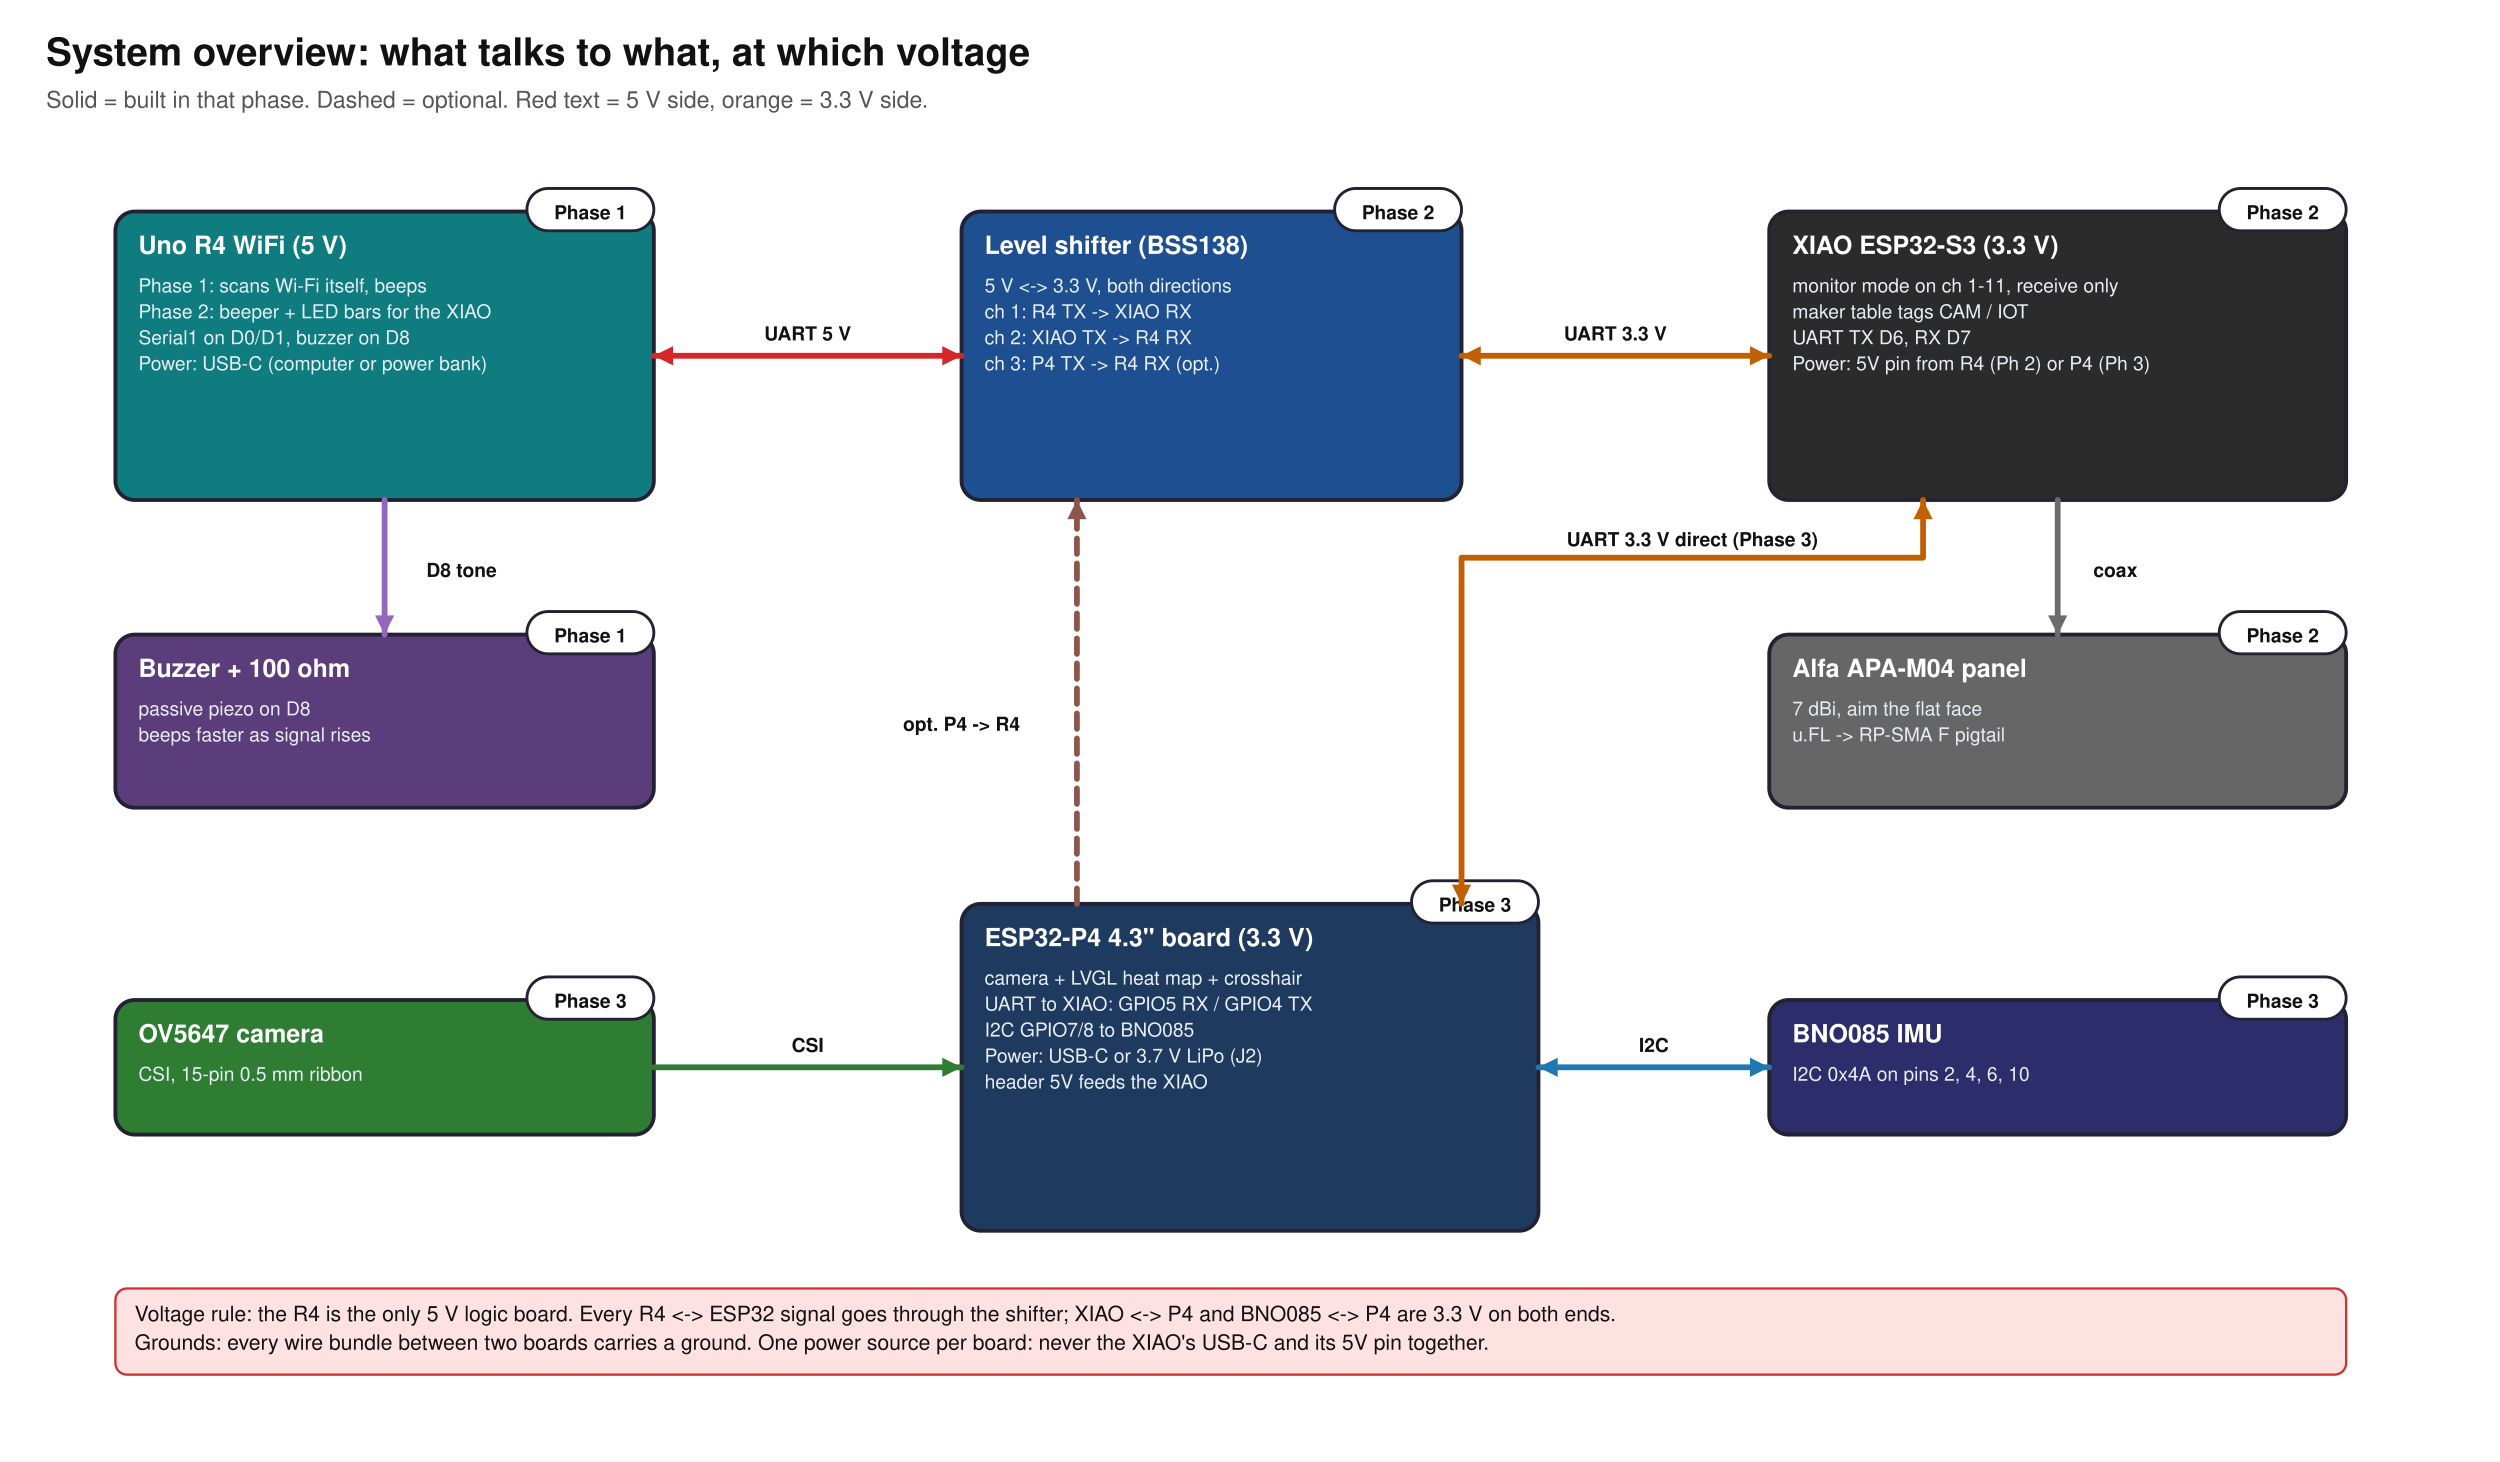
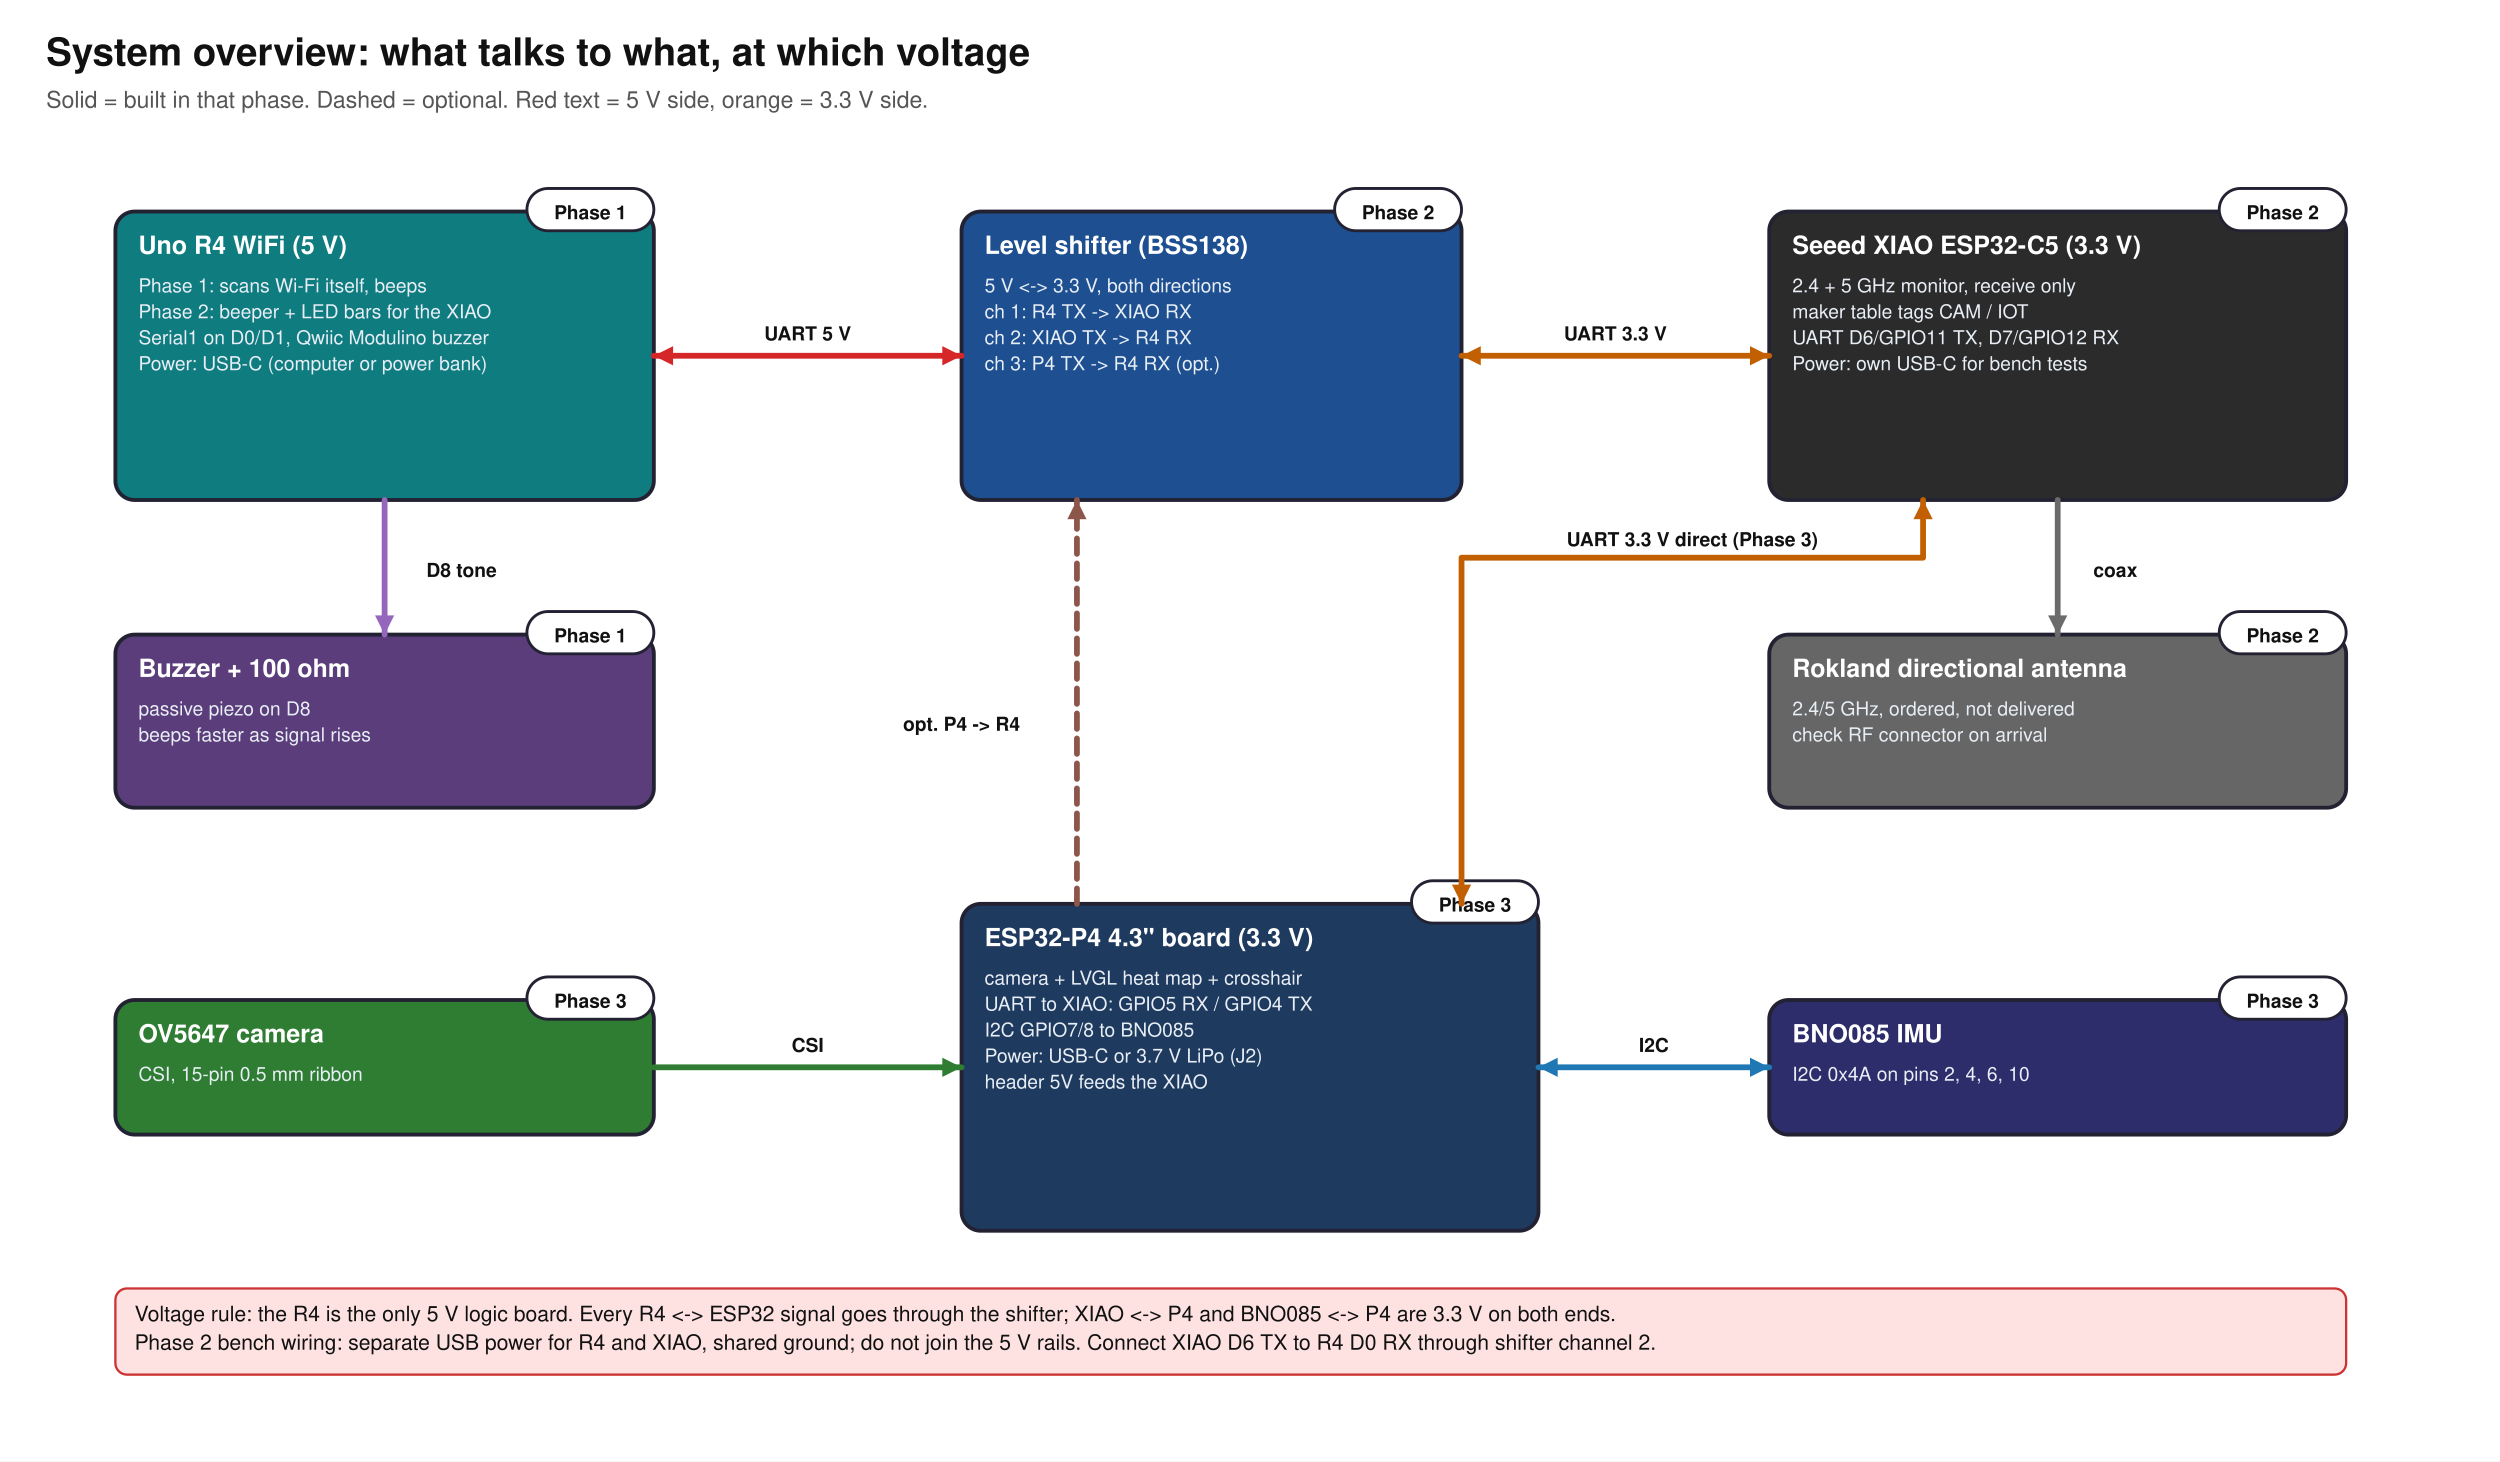
<svg xmlns="http://www.w3.org/2000/svg" width="1300" height="760" viewBox="0 0 1300 760" role="img" aria-labelledby="t d">
  <rect x="0" y="0" width="1300" height="760" fill="#ffffff" />
  <text x="24" y="34" font-family="Helvetica, Arial, sans-serif" font-size="20" text-anchor="start" font-weight="bold" fill="#111111">System overview: what talks to what, at which voltage</text>
  <text x="24" y="56" font-family="Helvetica, Arial, sans-serif" font-size="12" text-anchor="start" font-weight="normal" fill="#555555">Solid = built in that phase. Dashed = optional. Red text = 5 V side, orange = 3.3 V side.</text>
  <rect x="60" y="110" width="280" height="150" rx="10" fill="#0f7c80" stroke="#223" stroke-width="2" />
  <text x="72" y="132" font-family="Helvetica, Arial, sans-serif" font-size="13" text-anchor="start" font-weight="bold" fill="white">Uno R4 WiFi  (5 V)</text>
  <text x="72" y="152.0" font-family="Helvetica, Arial, sans-serif" font-size="10" text-anchor="start" font-weight="normal" fill="#e8eef5">Phase 1: scans Wi-Fi itself, beeps</text>
  <text x="72" y="165.5" font-family="Helvetica, Arial, sans-serif" font-size="10" text-anchor="start" font-weight="normal" fill="#e8eef5">Phase 2: beeper + LED bars for the XIAO</text>
-   <text x="72" y="179.0" font-family="Helvetica, Arial, sans-serif" font-size="10" text-anchor="start" font-weight="normal" fill="#e8eef5">Serial1 on D0/D1, buzzer on D8</text>
+   <text x="72" y="179.0" font-family="Helvetica, Arial, sans-serif" font-size="10" text-anchor="start" font-weight="normal" fill="#e8eef5">Serial1 on D0/D1, Qwiic Modulino buzzer</text>
  <text x="72" y="192.5" font-family="Helvetica, Arial, sans-serif" font-size="10" text-anchor="start" font-weight="normal" fill="#e8eef5">Power: USB-C (computer or power bank)</text>
  <rect x="274" y="98" width="66" height="22" rx="11" fill="white" stroke="#223" stroke-width="1.5" />
  <text x="307" y="114" font-family="Helvetica, Arial, sans-serif" font-size="10" text-anchor="middle" font-weight="bold" fill="#111111">Phase 1</text>
  <rect x="60" y="330" width="280" height="90" rx="10" fill="#5a3d7a" stroke="#223" stroke-width="2" />
  <text x="72" y="352" font-family="Helvetica, Arial, sans-serif" font-size="13" text-anchor="start" font-weight="bold" fill="white">Buzzer + 100 ohm</text>
  <text x="72" y="372.0" font-family="Helvetica, Arial, sans-serif" font-size="10" text-anchor="start" font-weight="normal" fill="#e8eef5">passive piezo on D8</text>
  <text x="72" y="385.5" font-family="Helvetica, Arial, sans-serif" font-size="10" text-anchor="start" font-weight="normal" fill="#e8eef5">beeps faster as signal rises</text>
  <rect x="274" y="318" width="66" height="22" rx="11" fill="white" stroke="#223" stroke-width="1.5" />
  <text x="307" y="334" font-family="Helvetica, Arial, sans-serif" font-size="10" text-anchor="middle" font-weight="bold" fill="#111111">Phase 1</text>
  <rect x="500" y="110" width="260" height="150" rx="10" fill="#1d4f91" stroke="#223" stroke-width="2" />
  <text x="512" y="132" font-family="Helvetica, Arial, sans-serif" font-size="13" text-anchor="start" font-weight="bold" fill="white">Level shifter (BSS138)</text>
  <text x="512" y="152.0" font-family="Helvetica, Arial, sans-serif" font-size="10" text-anchor="start" font-weight="normal" fill="#e8eef5">5 V &lt;-&gt; 3.3 V, both directions</text>
  <text x="512" y="165.5" font-family="Helvetica, Arial, sans-serif" font-size="10" text-anchor="start" font-weight="normal" fill="#e8eef5">ch 1: R4 TX -&gt; XIAO RX</text>
  <text x="512" y="179.0" font-family="Helvetica, Arial, sans-serif" font-size="10" text-anchor="start" font-weight="normal" fill="#e8eef5">ch 2: XIAO TX -&gt; R4 RX</text>
  <text x="512" y="192.5" font-family="Helvetica, Arial, sans-serif" font-size="10" text-anchor="start" font-weight="normal" fill="#e8eef5">ch 3: P4 TX -&gt; R4 RX (opt.)</text>
  <rect x="694" y="98" width="66" height="22" rx="11" fill="white" stroke="#223" stroke-width="1.5" />
  <text x="727" y="114" font-family="Helvetica, Arial, sans-serif" font-size="10" text-anchor="middle" font-weight="bold" fill="#111111">Phase 2</text>
  <rect x="920" y="110" width="300" height="150" rx="10" fill="#2b2b2b" stroke="#223" stroke-width="2" />
-   <text x="932" y="132" font-family="Helvetica, Arial, sans-serif" font-size="13" text-anchor="start" font-weight="bold" fill="white">XIAO ESP32-S3  (3.3 V)</text>
-   <text x="932" y="152.0" font-family="Helvetica, Arial, sans-serif" font-size="10" text-anchor="start" font-weight="normal" fill="#e8eef5">monitor mode on ch 1-11, receive only</text>
+   <text x="932" y="132" font-family="Helvetica, Arial, sans-serif" font-size="13" text-anchor="start" font-weight="bold" fill="white">Seeed XIAO ESP32-C5  (3.3 V)</text>
+   <text x="932" y="152.0" font-family="Helvetica, Arial, sans-serif" font-size="10" text-anchor="start" font-weight="normal" fill="#e8eef5">2.4 + 5 GHz monitor, receive only</text>
  <text x="932" y="165.5" font-family="Helvetica, Arial, sans-serif" font-size="10" text-anchor="start" font-weight="normal" fill="#e8eef5">maker table tags CAM / IOT</text>
-   <text x="932" y="179.0" font-family="Helvetica, Arial, sans-serif" font-size="10" text-anchor="start" font-weight="normal" fill="#e8eef5">UART TX D6, RX D7</text>
-   <text x="932" y="192.5" font-family="Helvetica, Arial, sans-serif" font-size="10" text-anchor="start" font-weight="normal" fill="#e8eef5">Power: 5V pin from R4 (Ph 2) or P4 (Ph 3)</text>
+   <text x="932" y="179.0" font-family="Helvetica, Arial, sans-serif" font-size="10" text-anchor="start" font-weight="normal" fill="#e8eef5">UART D6/GPIO11 TX, D7/GPIO12 RX</text>
+   <text x="932" y="192.5" font-family="Helvetica, Arial, sans-serif" font-size="10" text-anchor="start" font-weight="normal" fill="#e8eef5">Power: own USB-C for bench tests</text>
  <rect x="1154" y="98" width="66" height="22" rx="11" fill="white" stroke="#223" stroke-width="1.5" />
  <text x="1187" y="114" font-family="Helvetica, Arial, sans-serif" font-size="10" text-anchor="middle" font-weight="bold" fill="#111111">Phase 2</text>
  <rect x="920" y="330" width="300" height="90" rx="10" fill="#666" stroke="#223" stroke-width="2" />
-   <text x="932" y="352" font-family="Helvetica, Arial, sans-serif" font-size="13" text-anchor="start" font-weight="bold" fill="white">Alfa APA-M04 panel</text>
-   <text x="932" y="372.0" font-family="Helvetica, Arial, sans-serif" font-size="10" text-anchor="start" font-weight="normal" fill="#e8eef5">7 dBi, aim the flat face</text>
-   <text x="932" y="385.5" font-family="Helvetica, Arial, sans-serif" font-size="10" text-anchor="start" font-weight="normal" fill="#e8eef5">u.FL -&gt; RP-SMA F pigtail</text>
+   <text x="932" y="352" font-family="Helvetica, Arial, sans-serif" font-size="13" text-anchor="start" font-weight="bold" fill="white">Rokland directional antenna</text>
+   <text x="932" y="372.0" font-family="Helvetica, Arial, sans-serif" font-size="10" text-anchor="start" font-weight="normal" fill="#e8eef5">2.4/5 GHz, ordered, not delivered</text>
+   <text x="932" y="385.5" font-family="Helvetica, Arial, sans-serif" font-size="10" text-anchor="start" font-weight="normal" fill="#e8eef5">check RF connector on arrival</text>
  <rect x="1154" y="318" width="66" height="22" rx="11" fill="white" stroke="#223" stroke-width="1.5" />
  <text x="1187" y="334" font-family="Helvetica, Arial, sans-serif" font-size="10" text-anchor="middle" font-weight="bold" fill="#111111">Phase 2</text>
  <rect x="500" y="470" width="300" height="170" rx="10" fill="#1f3a5f" stroke="#223" stroke-width="2" />
  <text x="512" y="492" font-family="Helvetica, Arial, sans-serif" font-size="13" text-anchor="start" font-weight="bold" fill="white">ESP32-P4 4.3" board  (3.3 V)</text>
  <text x="512" y="512.0" font-family="Helvetica, Arial, sans-serif" font-size="10" text-anchor="start" font-weight="normal" fill="#e8eef5">camera + LVGL heat map + crosshair</text>
  <text x="512" y="525.5" font-family="Helvetica, Arial, sans-serif" font-size="10" text-anchor="start" font-weight="normal" fill="#e8eef5">UART to XIAO: GPIO5 RX / GPIO4 TX</text>
  <text x="512" y="539.0" font-family="Helvetica, Arial, sans-serif" font-size="10" text-anchor="start" font-weight="normal" fill="#e8eef5">I2C GPIO7/8 to BNO085</text>
  <text x="512" y="552.5" font-family="Helvetica, Arial, sans-serif" font-size="10" text-anchor="start" font-weight="normal" fill="#e8eef5">Power: USB-C or 3.7 V LiPo (J2)</text>
  <text x="512" y="566.0" font-family="Helvetica, Arial, sans-serif" font-size="10" text-anchor="start" font-weight="normal" fill="#e8eef5">header 5V feeds the XIAO</text>
  <rect x="734" y="458" width="66" height="22" rx="11" fill="white" stroke="#223" stroke-width="1.5" />
  <text x="767" y="474" font-family="Helvetica, Arial, sans-serif" font-size="10" text-anchor="middle" font-weight="bold" fill="#111111">Phase 3</text>
  <rect x="920" y="520" width="300" height="70" rx="10" fill="#2d2d6b" stroke="#223" stroke-width="2" />
  <text x="932" y="542" font-family="Helvetica, Arial, sans-serif" font-size="13" text-anchor="start" font-weight="bold" fill="white">BNO085 IMU</text>
  <text x="932" y="562.0" font-family="Helvetica, Arial, sans-serif" font-size="10" text-anchor="start" font-weight="normal" fill="#e8eef5">I2C 0x4A on pins 2, 4, 6, 10</text>
  <rect x="1154" y="508" width="66" height="22" rx="11" fill="white" stroke="#223" stroke-width="1.5" />
  <text x="1187" y="524" font-family="Helvetica, Arial, sans-serif" font-size="10" text-anchor="middle" font-weight="bold" fill="#111111">Phase 3</text>
  <rect x="60" y="520" width="280" height="70" rx="10" fill="#2e7d32" stroke="#223" stroke-width="2" />
  <text x="72" y="542" font-family="Helvetica, Arial, sans-serif" font-size="13" text-anchor="start" font-weight="bold" fill="white">OV5647 camera</text>
  <text x="72" y="562.0" font-family="Helvetica, Arial, sans-serif" font-size="10" text-anchor="start" font-weight="normal" fill="#e8eef5">CSI, 15-pin 0.5 mm ribbon</text>
  <rect x="274" y="508" width="66" height="22" rx="11" fill="white" stroke="#223" stroke-width="1.5" />
  <text x="307" y="524" font-family="Helvetica, Arial, sans-serif" font-size="10" text-anchor="middle" font-weight="bold" fill="#111111">Phase 3</text>
  <path d="M 340 185 L 500 185" fill="none" stroke="#d62728" stroke-width="3" stroke-linejoin="round" stroke-linecap="round" />
  <path d="M 500 185 L 490.0 190.0 L 490.0 180.0 Z" fill="#d62728" stroke="none" />
  <path d="M 340 185 L 350.0 180.0 L 350.0 190.0 Z" fill="#d62728" stroke="none" />
  <text x="420" y="177" font-family="Helvetica, Arial, sans-serif" font-size="10" text-anchor="middle" font-weight="bold" fill="#111111">UART 5 V</text>
  <path d="M 760 185 L 920 185" fill="none" stroke="#c25f00" stroke-width="3" stroke-linejoin="round" stroke-linecap="round" />
  <path d="M 920 185 L 910.0 190.0 L 910.0 180.0 Z" fill="#c25f00" stroke="none" />
  <path d="M 760 185 L 770.0 180.0 L 770.0 190.0 Z" fill="#c25f00" stroke="none" />
  <text x="840" y="177" font-family="Helvetica, Arial, sans-serif" font-size="10" text-anchor="middle" font-weight="bold" fill="#111111">UART 3.3 V</text>
  <path d="M 200 260 L 200 330" fill="none" stroke="#9467bd" stroke-width="3" stroke-linejoin="round" stroke-linecap="round" />
  <path d="M 200 330 L 195.0 320.0 L 205.0 320.0 Z" fill="#9467bd" stroke="none" />
  <text x="240" y="300" font-family="Helvetica, Arial, sans-serif" font-size="10" text-anchor="middle" font-weight="bold" fill="#111111">D8 tone</text>
  <path d="M 1070 260 L 1070 330" fill="none" stroke="#6b6b6b" stroke-width="3" stroke-linejoin="round" stroke-linecap="round" />
  <path d="M 1070 330 L 1065.0 320.0 L 1075.0 320.0 Z" fill="#6b6b6b" stroke="none" />
  <text x="1100" y="300" font-family="Helvetica, Arial, sans-serif" font-size="10" text-anchor="middle" font-weight="bold" fill="#111111">coax</text>
  <path d="M 1000 260 L 1000 290 L 760 290 L 760 470" fill="none" stroke="#c25f00" stroke-width="3" stroke-linejoin="round" stroke-linecap="round" />
  <path d="M 760 470 L 755.0 460.0 L 765.0 460.0 Z" fill="#c25f00" stroke="none" />
  <path d="M 1000 260 L 1005.0 270.0 L 995.0 270.0 Z" fill="#c25f00" stroke="none" />
  <text x="880" y="284" font-family="Helvetica, Arial, sans-serif" font-size="10" text-anchor="middle" font-weight="bold" fill="#111111">UART 3.3 V direct (Phase 3)</text>
  <path d="M 800 555 L 920 555" fill="none" stroke="#1f77b4" stroke-width="3" stroke-linejoin="round" stroke-linecap="round" />
  <path d="M 920 555 L 910.0 560.0 L 910.0 550.0 Z" fill="#1f77b4" stroke="none" />
  <path d="M 800 555 L 810.0 550.0 L 810.0 560.0 Z" fill="#1f77b4" stroke="none" />
  <text x="860" y="547" font-family="Helvetica, Arial, sans-serif" font-size="10" text-anchor="middle" font-weight="bold" fill="#111111">I2C</text>
  <path d="M 340 555 L 500 555" fill="none" stroke="#2e7d32" stroke-width="3" stroke-linejoin="round" stroke-linecap="round" />
  <path d="M 500 555 L 490.0 560.0 L 490.0 550.0 Z" fill="#2e7d32" stroke="none" />
  <text x="420" y="547" font-family="Helvetica, Arial, sans-serif" font-size="10" text-anchor="middle" font-weight="bold" fill="#111111">CSI</text>
  <path d="M 560 470 L 560 260" fill="none" stroke="#8c564b" stroke-width="3" stroke-linejoin="round" stroke-linecap="round" stroke-dasharray="8 5" />
  <path d="M 560 260 L 565.0 270.0 L 555.0 270.0 Z" fill="#8c564b" stroke="none" />
  <text x="500" y="380" font-family="Helvetica, Arial, sans-serif" font-size="10" text-anchor="middle" font-weight="bold" fill="#111111">opt. P4 -&gt; R4</text>
  <rect x="60" y="670" width="1160" height="44.8" rx="6" fill="#fde2e1" stroke="#c33" stroke-width="1.2" />
  <text x="70" y="687.0" font-family="Helvetica, Arial, sans-serif" font-size="11" text-anchor="start" font-weight="normal" fill="#111111">Voltage rule: the R4 is the only 5 V logic board. Every R4 &lt;-&gt; ESP32 signal goes through the shifter; XIAO &lt;-&gt; P4 and BNO085 &lt;-&gt; P4 are 3.3 V on both ends.</text>
-   <text x="70" y="701.85" font-family="Helvetica, Arial, sans-serif" font-size="11" text-anchor="start" font-weight="normal" fill="#111111">Grounds: every wire bundle between two boards carries a ground. One power source per board: never the XIAO's USB-C and its 5V pin together.</text>
+   <text x="70" y="701.85" font-family="Helvetica, Arial, sans-serif" font-size="11" text-anchor="start" font-weight="normal" fill="#111111">Phase 2 bench wiring: separate USB power for R4 and XIAO, shared ground; do not join the 5 V rails. Connect XIAO D6 TX to R4 D0 RX through shifter channel 2.</text>
</svg>
